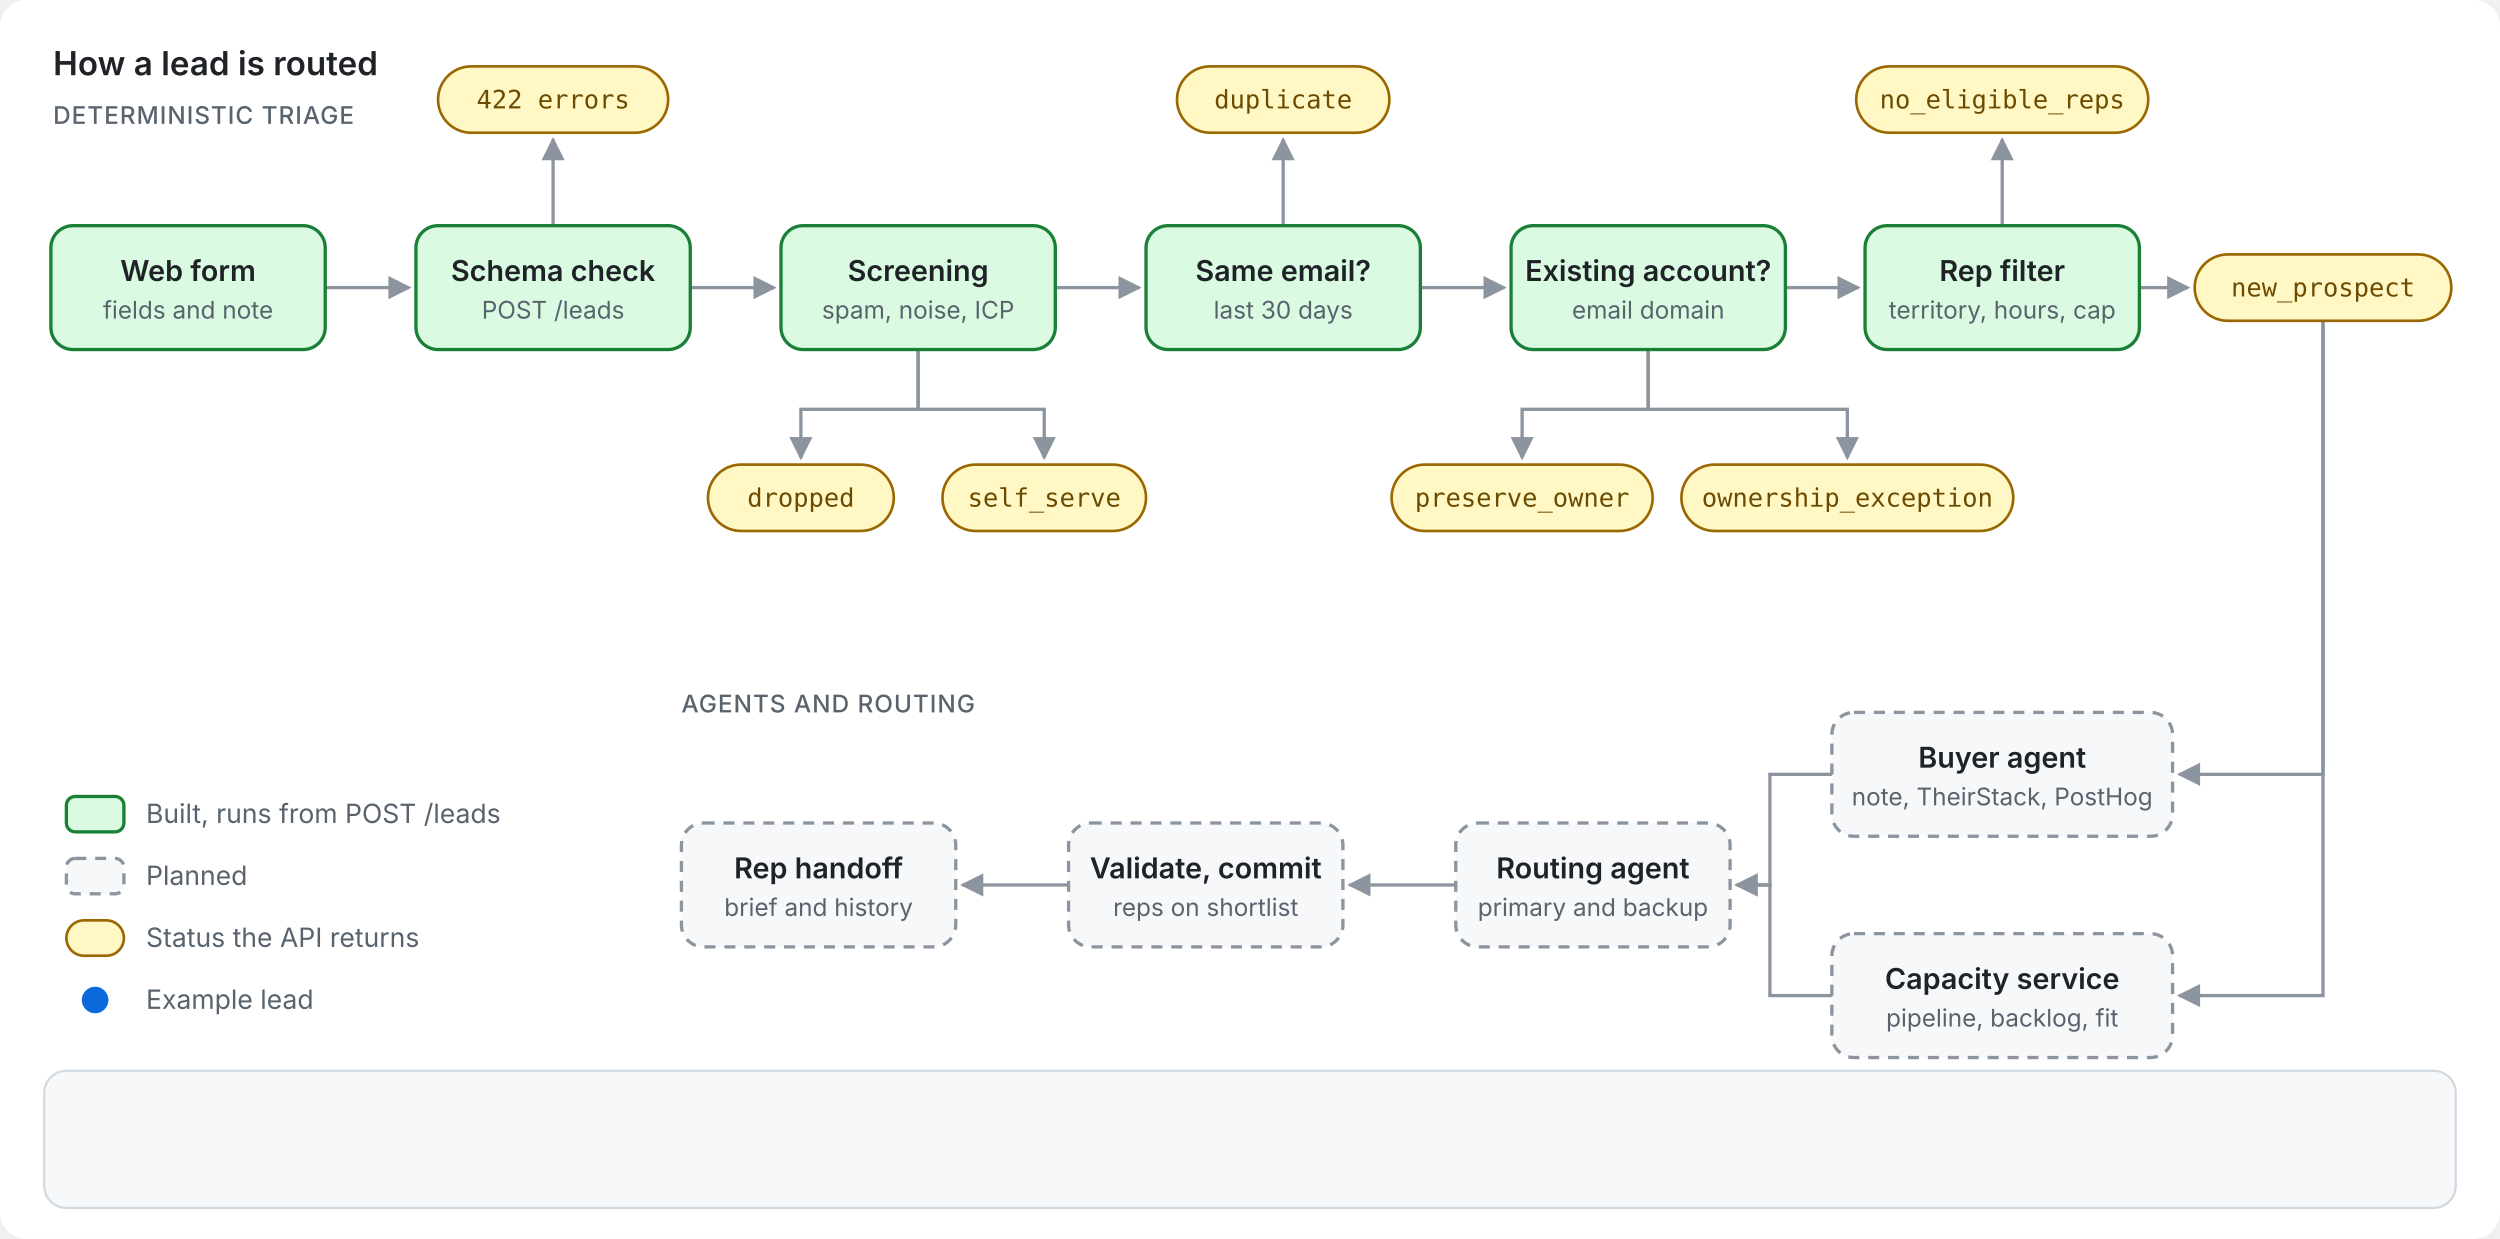
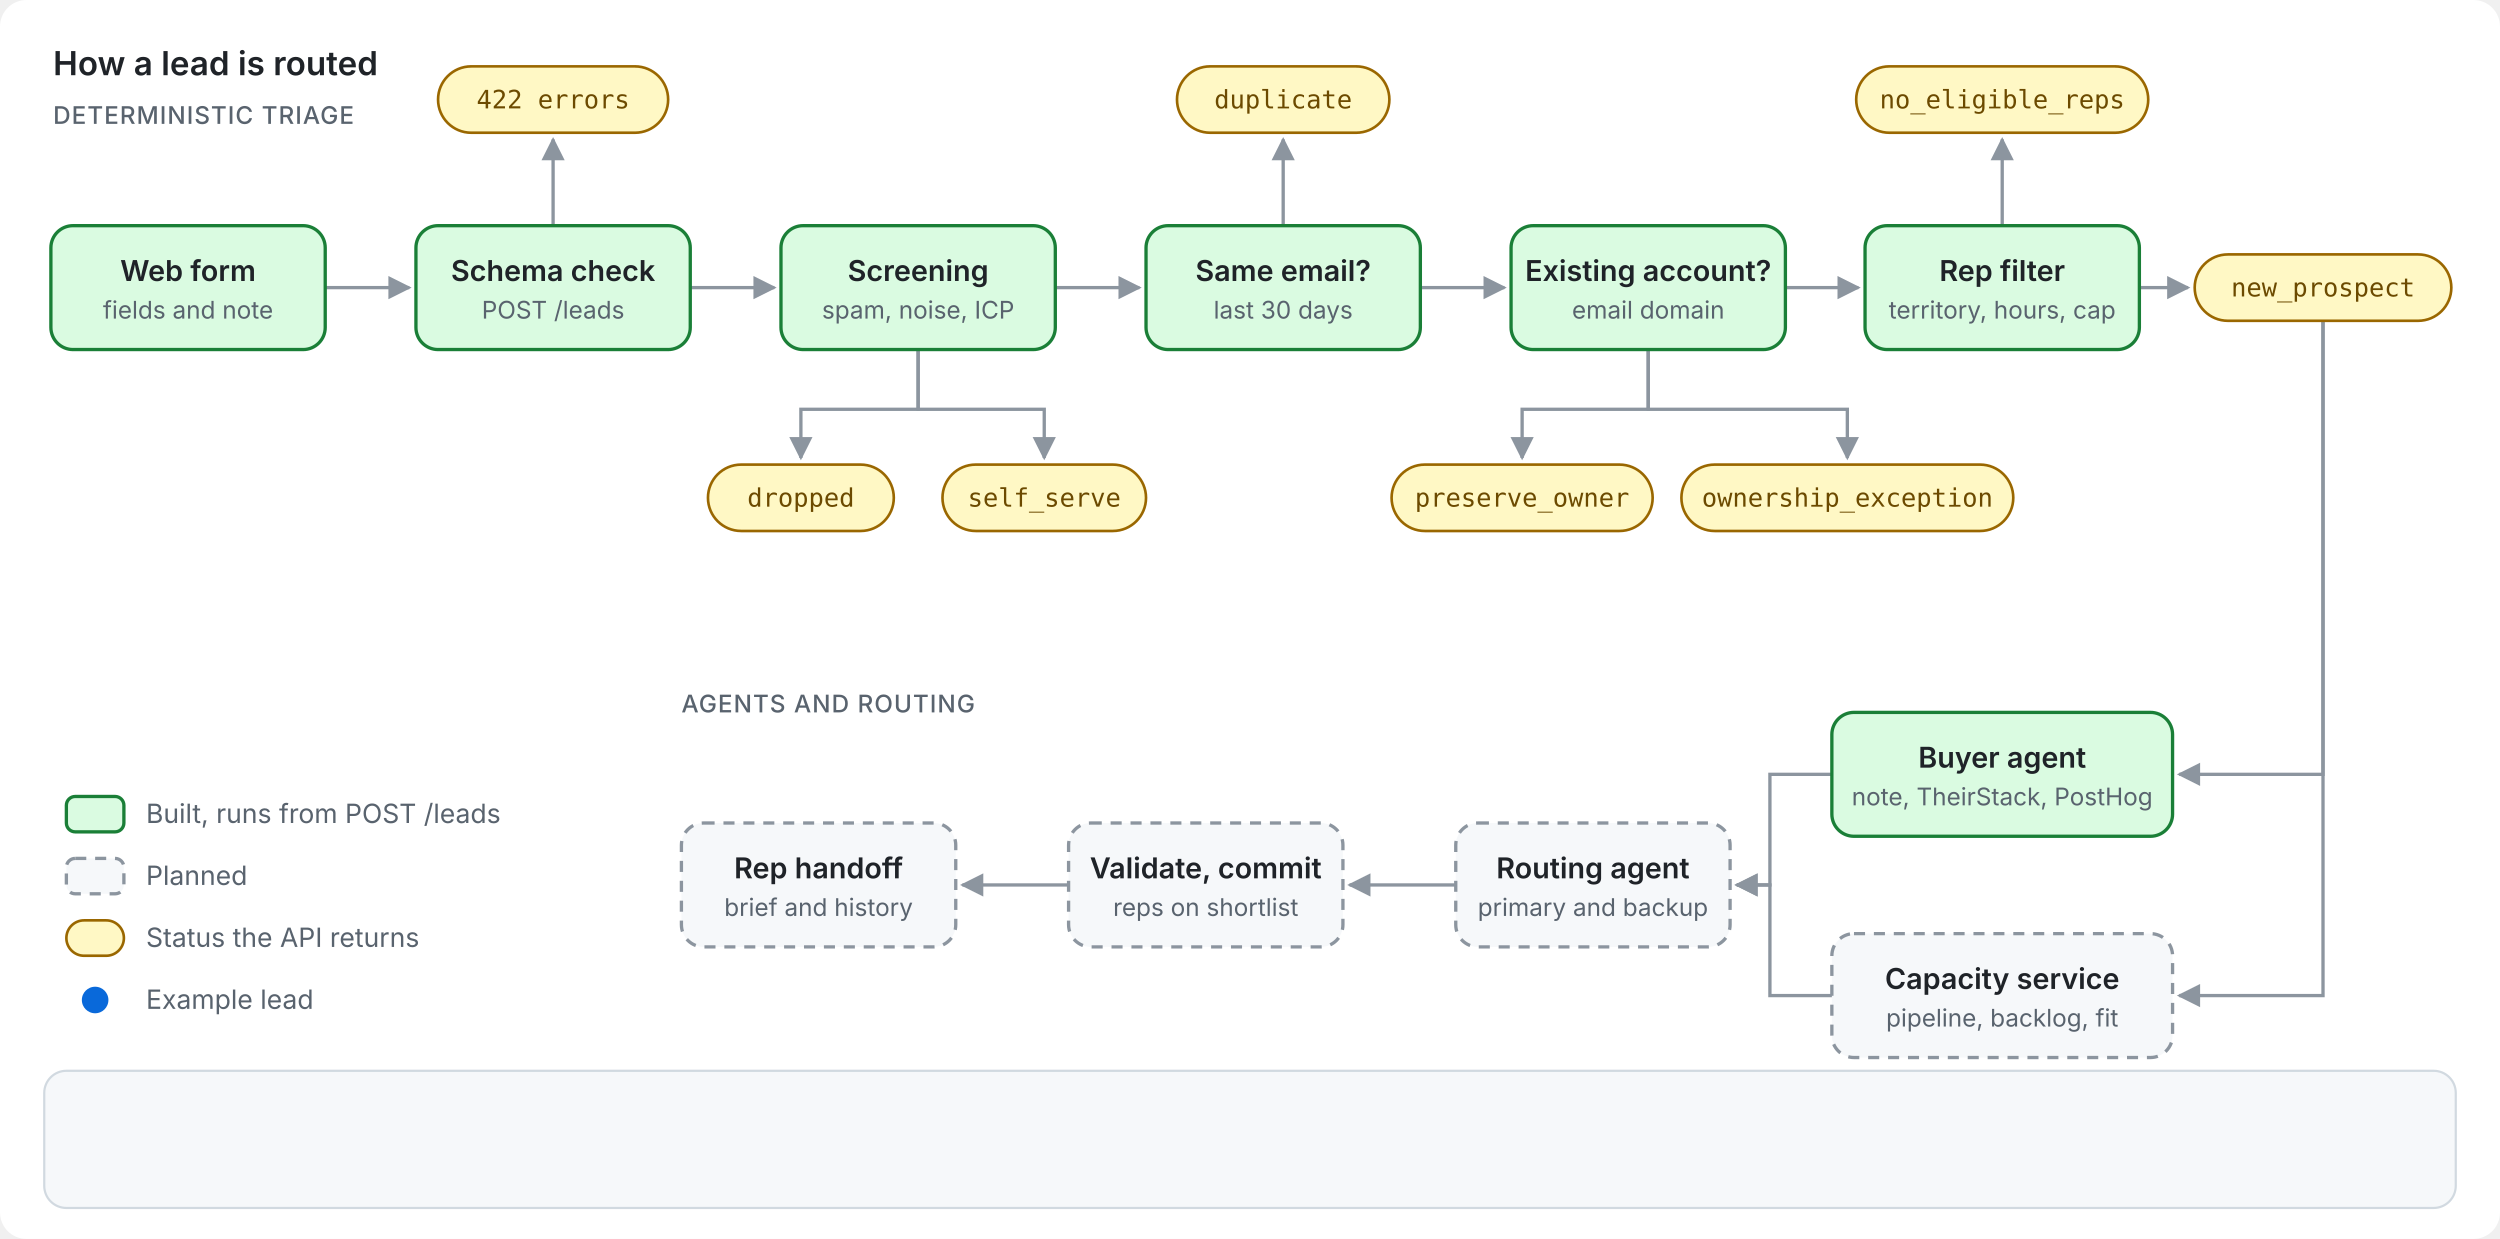
<svg xmlns="http://www.w3.org/2000/svg" viewBox="0 0 1130 560" width="1130" height="560" role="img" aria-labelledby="t d">
  <style>
  .bg { fill: #ffffff; }
  .title { fill: #1f2328; font: 600 15px system-ui, -apple-system, "Segoe UI", sans-serif; }
  .lane { fill: #59636e; font: 500 11px system-ui, -apple-system, "Segoe UI", sans-serif; letter-spacing: .04em; }
  .node { fill: #dafbe1; stroke: #1a7f37; stroke-width: 1.5; }
  .node.planned { fill: #f6f8fa; stroke: #8c959f; stroke-dasharray: 5 4; }
  .ntitle { fill: #1f2328; font: 600 13px system-ui, -apple-system, "Segoe UI", sans-serif; }
  .nsub { fill: #59636e; font: 400 11px system-ui, -apple-system, "Segoe UI", sans-serif; }
  .status { fill: #fff8c5; stroke: #9a6700; stroke-width: 1.2; }
  .stext { fill: #6c4a00; font: 500 11.5px ui-monospace, SFMono-Regular, Menlo, monospace; }
  .edge { fill: none; stroke: #8c959f; stroke-width: 1.5; }
  .arrow { fill: #8c959f; }
  .lit-edge { fill: none; stroke: #0969da; stroke-width: 3.5; stroke-linecap: round; stroke-linejoin: round; }
  .lit-node { fill: none; stroke: #0969da; stroke-width: 2.5; stroke-opacity: .5; }
  .act-node { fill: #0969da; fill-opacity: .14; stroke: #0969da; stroke-width: 3.5; }
  .token { fill: #0969da; stroke: #ffffff; stroke-width: 2; }
  .tlabel { fill: #0969da; font: 600 12px system-ui, -apple-system, "Segoe UI", sans-serif;
            paint-order: stroke; stroke: #ffffff; stroke-width: 4px; stroke-linejoin: round; }
  .cbox { fill: #f6f8fa; stroke: #d1d9e0; }
  .cwho { fill: #0969da; font: 600 14px system-ui, -apple-system, "Segoe UI", sans-serif; }
  .ctext { fill: #1f2328; font: 400 14px system-ui, -apple-system, "Segoe UI", sans-serif; }
  .ltext { fill: #59636e; font: 400 12px system-ui, -apple-system, "Segoe UI", sans-serif; }
  @media (prefers-color-scheme: dark) {
    .bg { fill: #0d1117; }
    .title, .ntitle, .ctext { fill: #e6edf3; }
    .lane, .nsub, .ltext { fill: #9198a1; }
    .node { fill: #0f2e1b; stroke: #3fb950; }
    .node.planned { fill: #151b23; stroke: #656c76; }
    .status { fill: #2e2404; stroke: #bb8009; }
    .stext { fill: #e3b341; }
    .edge { stroke: #3d444d; }
    .arrow { fill: #3d444d; }
    .lit-edge, .lit-node { stroke: #4493f8; }
    .act-node { fill: #4493f8; stroke: #4493f8; fill-opacity: .2; }
    .token { fill: #4493f8; stroke: #0d1117; }
    .tlabel { fill: #4493f8; stroke: #0d1117; }
    .cbox { fill: #151b23; stroke: #3d444d; }
    .cwho { fill: #4493f8; }
  }
</style>
  <defs>
    <marker id="arrow" viewBox="0 0 10 10" refX="9" refY="5" markerWidth="7" markerHeight="7" orient="auto-start-reverse">
      <path class="arrow" d="M0,0 L10,5 L0,10 z" />
    </marker>
  </defs>
  <rect class="bg" width="1130" height="560" rx="12" />
  <text class="title" x="24" y="34">How a lead is routed</text>
  <text class="lane" x="24" y="56">DETERMINISTIC TRIAGE</text>
  <text class="lane" x="308" y="322">AGENTS AND ROUTING</text>
  <path class="edge" marker-end="url(#arrow)" d="M85,130 L185,130" />
  <path class="edge" marker-end="url(#arrow)" d="M250,130 L350,130" />
  <path class="edge" marker-end="url(#arrow)" d="M415,130 L515,130" />
  <path class="edge" marker-end="url(#arrow)" d="M580,130 L680,130" />
  <path class="edge" marker-end="url(#arrow)" d="M745,130 L840,130" />
  <path class="edge" marker-end="url(#arrow)" d="M905,130 L989,130" />
  <path class="edge" marker-end="url(#arrow)" d="M250,130 L250,63" />
  <path class="edge" marker-end="url(#arrow)" d="M415,130 L415,185 L362,185 L362,207" />
  <path class="edge" marker-end="url(#arrow)" d="M415,130 L415,185 L472,185 L472,207" />
  <path class="edge" marker-end="url(#arrow)" d="M580,130 L580,63" />
  <path class="edge" marker-end="url(#arrow)" d="M745,130 L745,185 L688,185 L688,207" />
  <path class="edge" marker-end="url(#arrow)" d="M745,130 L745,185 L835,185 L835,207" />
  <path class="edge" marker-end="url(#arrow)" d="M905,130 L905,63" />
  <path class="edge" marker-end="url(#arrow)" d="M1050,130 L1050,350 L985,350" />
  <path class="edge" marker-end="url(#arrow)" d="M1050,130 L1050,450 L985,450" />
  <path class="edge" marker-end="url(#arrow)" d="M905,350 L800,350 L800,400 L785,400" />
  <path class="edge" marker-end="url(#arrow)" d="M905,450 L800,450 L800,400 L785,400" />
  <path class="edge" marker-end="url(#arrow)" d="M720,400 L610,400" />
  <path class="edge" marker-end="url(#arrow)" d="M545,400 L435,400" />
  <path class="lit-edge" opacity="0" d="M85,130 L250,130">
    <animate attributeName="opacity" dur="125.66s" repeatCount="indefinite" calcMode="discrete" keyTimes="0;0.024;0.347;0.379;0.477;0.509;0.608;0.64;0.799;0.831;0.992" values="0;1;0;1;0;1;0;1;0;1;0" />
  </path>
  <path class="lit-edge" opacity="0" d="M250,130 L415,130">
    <animate attributeName="opacity" dur="125.66s" repeatCount="indefinite" calcMode="discrete" keyTimes="0;0.054;0.347;0.409;0.477;0.539;0.608;0.67;0.799;0.862;0.992" values="0;1;0;1;0;1;0;1;0;1;0" />
  </path>
  <path class="lit-edge" opacity="0" d="M415,130 L580,130">
    <animate attributeName="opacity" dur="125.66s" repeatCount="indefinite" calcMode="discrete" keyTimes="0;0.085;0.347;0.701;0.799;0.892;0.992" values="0;1;0;1;0;1;0" />
  </path>
  <path class="lit-edge" opacity="0" d="M580,130 L745,130">
    <animate attributeName="opacity" dur="125.66s" repeatCount="indefinite" calcMode="discrete" keyTimes="0;0.115;0.347;0.731;0.799;0.922;0.992" values="0;1;0;1;0;1;0" />
  </path>
  <path class="lit-edge" opacity="0" d="M745,130 L905,130">
    <animate attributeName="opacity" dur="125.66s" repeatCount="indefinite" calcMode="discrete" keyTimes="0;0.146;0.347" values="0;1;0" />
  </path>
  <path class="lit-edge" opacity="0" d="M905,130 L1050,130">
    <animate attributeName="opacity" dur="125.66s" repeatCount="indefinite" calcMode="discrete" keyTimes="0;0.176;0.347" values="0;1;0" />
  </path>
  <path class="lit-edge" opacity="0" d="M415,130 L415,185 L362,185 L362,225">
    <animate attributeName="opacity" dur="125.66s" repeatCount="indefinite" calcMode="discrete" keyTimes="0;0.439;0.477" values="0;1;0" />
  </path>
  <path class="lit-edge" opacity="0" d="M415,130 L415,185 L472,185 L472,225">
    <animate attributeName="opacity" dur="125.66s" repeatCount="indefinite" calcMode="discrete" keyTimes="0;0.57;0.608" values="0;1;0" />
  </path>
  <path class="lit-edge" opacity="0" d="M745,130 L745,185 L688,185 L688,225">
    <animate attributeName="opacity" dur="125.66s" repeatCount="indefinite" calcMode="discrete" keyTimes="0;0.761;0.799" values="0;1;0" />
  </path>
  <path class="lit-edge" opacity="0" d="M745,130 L745,185 L835,185 L835,225">
    <animate attributeName="opacity" dur="125.66s" repeatCount="indefinite" calcMode="discrete" keyTimes="0;0.953;0.992" values="0;1;0" />
  </path>
  <path class="lit-edge" opacity="0" d="M1050,130 L1050,350 L905,350">
    <animate attributeName="opacity" dur="125.66s" repeatCount="indefinite" calcMode="discrete" keyTimes="0;0.206;0.347" values="0;1;0" />
  </path>
  <path class="lit-edge" opacity="0" d="M1050,130 L1050,450 L905,450">
    <animate attributeName="opacity" dur="125.66s" repeatCount="indefinite" calcMode="discrete" keyTimes="0;0.206;0.347" values="0;1;0" />
  </path>
  <path class="lit-edge" opacity="0" d="M905,350 L800,350 L800,400 L720,400">
    <animate attributeName="opacity" dur="125.66s" repeatCount="indefinite" calcMode="discrete" keyTimes="0;0.244;0.347" values="0;1;0" />
  </path>
  <path class="lit-edge" opacity="0" d="M905,450 L800,450 L800,400 L720,400">
    <animate attributeName="opacity" dur="125.66s" repeatCount="indefinite" calcMode="discrete" keyTimes="0;0.244;0.347" values="0;1;0" />
  </path>
  <path class="lit-edge" opacity="0" d="M720,400 L545,400">
    <animate attributeName="opacity" dur="125.66s" repeatCount="indefinite" calcMode="discrete" keyTimes="0;0.277;0.347" values="0;1;0" />
  </path>
  <path class="lit-edge" opacity="0" d="M545,400 L370,400">
    <animate attributeName="opacity" dur="125.66s" repeatCount="indefinite" calcMode="discrete" keyTimes="0;0.308;0.347" values="0;1;0" />
  </path>
  <g opacity="0">
    <animate attributeName="opacity" dur="125.66s" repeatCount="indefinite" calcMode="discrete" keyTimes="0;0.347" values="1;0" />
    <animateMotion dur="125.66s" repeatCount="indefinite" calcMode="linear" keyTimes="0;0.024;0.03;0.054;0.061;0.085;0.091;0.115;0.122;0.146;0.152;0.176;0.182;0.206;0.22;0.244;0.253;0.277;0.284;0.308;0.315;0.347;1" keyPoints="0;0;0.086;0.086;0.172;0.172;0.258;0.258;0.345;0.345;0.428;0.428;0.504;0.504;0.695;0.695;0.817;0.817;0.909;0.909;1;1;1" path="M85,130 L250,130 L415,130 L580,130 L745,130 L905,130 L1050,130 L1050,350 L905,350 L800,350 L800,400 L720,400 L545,400 L370,400" />
    <circle class="token" r="8" />
    <text class="tlabel" x="12" y="-12">Elena</text>
  </g>
  <g opacity="0">
    <animate attributeName="opacity" dur="125.66s" repeatCount="indefinite" calcMode="discrete" keyTimes="0;0.206;0.253" values="0;1;0" />
    <animateMotion dur="125.66s" repeatCount="indefinite" calcMode="linear" keyTimes="0;0.206;0.22;0.244;0.253;1" keyPoints="0;0;0.664;0.664;1;1" path="M1050,130 L1050,450 L905,450 L800,450 L800,400 L720,400" />
    <circle class="token" r="8" />
  </g>
  <g opacity="0">
    <animate attributeName="opacity" dur="125.66s" repeatCount="indefinite" calcMode="discrete" keyTimes="0;0.355;0.477" values="0;1;0" />
    <animateMotion dur="125.66s" repeatCount="indefinite" calcMode="linear" keyTimes="0;0.355;0.379;0.385;0.409;0.416;0.439;0.445;0.477;1" keyPoints="0;0;0;0.345;0.345;0.69;0.69;1;1;1" path="M85,130 L250,130 L415,130 L415,185 L362,185 L362,225" />
    <circle class="token" r="8" />
    <text class="tlabel" x="12" y="-12">Test Bot</text>
  </g>
  <g opacity="0">
    <animate attributeName="opacity" dur="125.66s" repeatCount="indefinite" calcMode="discrete" keyTimes="0;0.485;0.608" values="0;1;0" />
    <animateMotion dur="125.66s" repeatCount="indefinite" calcMode="linear" keyTimes="0;0.485;0.509;0.516;0.539;0.546;0.57;0.576;0.608;1" keyPoints="0;0;0;0.342;0.342;0.685;0.685;1;1;1" path="M85,130 L250,130 L415,130 L415,185 L472,185 L472,225" />
    <circle class="token" r="8" />
    <text class="tlabel" x="12" y="-12">Alex</text>
  </g>
  <g opacity="0">
    <animate attributeName="opacity" dur="125.66s" repeatCount="indefinite" calcMode="discrete" keyTimes="0;0.616;0.799" values="0;1;0" />
    <animateMotion dur="125.66s" repeatCount="indefinite" calcMode="linear" keyTimes="0;0.616;0.64;0.646;0.67;0.677;0.701;0.707;0.731;0.738;0.761;0.767;0.799;1" keyPoints="0;0;0;0.203;0.203;0.406;0.406;0.61;0.61;0.813;0.813;1;1;1" path="M85,130 L250,130 L415,130 L580,130 L745,130 L745,185 L688,185 L688,225" />
    <circle class="token" r="8" />
    <text class="tlabel" x="12" y="-12">Priya</text>
  </g>
  <g opacity="0">
    <animate attributeName="opacity" dur="125.66s" repeatCount="indefinite" calcMode="discrete" keyTimes="0;0.807;0.992" values="0;1;0" />
    <animateMotion dur="125.66s" repeatCount="indefinite" calcMode="linear" keyTimes="0;0.807;0.831;0.838;0.862;0.868;0.892;0.899;0.922;0.929;0.953;0.96;0.992;1" keyPoints="0;0;0;0.195;0.195;0.391;0.391;0.586;0.586;0.781;0.781;1;1;1" path="M85,130 L250,130 L415,130 L580,130 L745,130 L745,185 L835,185 L835,225" />
    <circle class="token" r="8" />
    <text class="tlabel" x="12" y="-12">Sam</text>
  </g>
  <rect class="node" x="23" y="102" width="124" height="56" rx="10" />
  <text class="ntitle" x="85" y="127" text-anchor="middle">Web form</text>
  <text class="nsub" x="85" y="144" text-anchor="middle">fields and note</text>
  <rect class="node" x="188" y="102" width="124" height="56" rx="10" />
  <text class="ntitle" x="250" y="127" text-anchor="middle">Schema check</text>
  <text class="nsub" x="250" y="144" text-anchor="middle">POST /leads</text>
  <rect class="node" x="353" y="102" width="124" height="56" rx="10" />
  <text class="ntitle" x="415" y="127" text-anchor="middle">Screening</text>
  <text class="nsub" x="415" y="144" text-anchor="middle">spam, noise, ICP</text>
  <rect class="node" x="518" y="102" width="124" height="56" rx="10" />
  <text class="ntitle" x="580" y="127" text-anchor="middle">Same email?</text>
  <text class="nsub" x="580" y="144" text-anchor="middle">last 30 days</text>
  <rect class="node" x="683" y="102" width="124" height="56" rx="10" />
  <text class="ntitle" x="745" y="127" text-anchor="middle">Existing account?</text>
  <text class="nsub" x="745" y="144" text-anchor="middle">email domain</text>
  <rect class="node" x="843" y="102" width="124" height="56" rx="10" />
  <text class="ntitle" x="905" y="127" text-anchor="middle">Rep filter</text>
  <text class="nsub" x="905" y="144" text-anchor="middle">territory, hours, cap</text>
-   <rect class="node planned" x="828" y="322" width="154" height="56" rx="10" />
+   <rect class="node" x="828" y="322" width="154" height="56" rx="10" />
  <text class="ntitle" x="905" y="347" text-anchor="middle">Buyer agent</text>
  <text class="nsub" x="905" y="364" text-anchor="middle">note, TheirStack, PostHog</text>
  <rect class="node planned" x="828" y="422" width="154" height="56" rx="10" />
  <text class="ntitle" x="905" y="447" text-anchor="middle">Capacity service</text>
  <text class="nsub" x="905" y="464" text-anchor="middle">pipeline, backlog, fit</text>
  <rect class="node planned" x="658" y="372" width="124" height="56" rx="10" />
  <text class="ntitle" x="720" y="397" text-anchor="middle">Routing agent</text>
  <text class="nsub" x="720" y="414" text-anchor="middle">primary and backup</text>
  <rect class="node planned" x="483" y="372" width="124" height="56" rx="10" />
  <text class="ntitle" x="545" y="397" text-anchor="middle">Validate, commit</text>
  <text class="nsub" x="545" y="414" text-anchor="middle">reps on shortlist</text>
  <rect class="node planned" x="308" y="372" width="124" height="56" rx="10" />
  <text class="ntitle" x="370" y="397" text-anchor="middle">Rep handoff</text>
  <text class="nsub" x="370" y="414" text-anchor="middle">brief and history</text>
  <rect class="status" x="198" y="30" width="104" height="30" rx="15" />
  <text class="stext" x="250" y="49" text-anchor="middle">422 errors</text>
  <rect class="status" x="320" y="210" width="84" height="30" rx="15" />
  <text class="stext" x="362" y="229" text-anchor="middle">dropped</text>
  <rect class="status" x="426" y="210" width="92" height="30" rx="15" />
  <text class="stext" x="472" y="229" text-anchor="middle">self_serve</text>
  <rect class="status" x="532" y="30" width="96" height="30" rx="15" />
  <text class="stext" x="580" y="49" text-anchor="middle">duplicate</text>
  <rect class="status" x="629" y="210" width="118" height="30" rx="15" />
  <text class="stext" x="688" y="229" text-anchor="middle">preserve_owner</text>
  <rect class="status" x="760" y="210" width="150" height="30" rx="15" />
  <text class="stext" x="835" y="229" text-anchor="middle">ownership_exception</text>
  <rect class="status" x="839" y="30" width="132" height="30" rx="15" />
  <text class="stext" x="905" y="49" text-anchor="middle">no_eligible_reps</text>
  <rect class="status" x="992" y="115" width="116" height="30" rx="15" />
  <text class="stext" x="1050" y="134" text-anchor="middle">new_prospect</text>
  <rect class="lit-node" opacity="0" x="20" y="99" width="130" height="62" rx="13">
    <animate attributeName="opacity" dur="125.66s" repeatCount="indefinite" calcMode="discrete" keyTimes="0;0.347;0.355;0.477;0.485;0.608;0.616;0.799;0.807;0.992" values="1;0;1;0;1;0;1;0;1;0" />
  </rect>
  <rect class="lit-node" opacity="0" x="185" y="99" width="130" height="62" rx="13">
    <animate attributeName="opacity" dur="125.66s" repeatCount="indefinite" calcMode="discrete" keyTimes="0;0.03;0.347;0.385;0.477;0.516;0.608;0.646;0.799;0.838;0.992" values="0;1;0;1;0;1;0;1;0;1;0" />
  </rect>
  <rect class="lit-node" opacity="0" x="350" y="99" width="130" height="62" rx="13">
    <animate attributeName="opacity" dur="125.66s" repeatCount="indefinite" calcMode="discrete" keyTimes="0;0.061;0.347;0.416;0.477;0.546;0.608;0.677;0.799;0.868;0.992" values="0;1;0;1;0;1;0;1;0;1;0" />
  </rect>
  <rect class="lit-node" opacity="0" x="515" y="99" width="130" height="62" rx="13">
    <animate attributeName="opacity" dur="125.66s" repeatCount="indefinite" calcMode="discrete" keyTimes="0;0.091;0.347;0.707;0.799;0.899;0.992" values="0;1;0;1;0;1;0" />
  </rect>
  <rect class="lit-node" opacity="0" x="680" y="99" width="130" height="62" rx="13">
    <animate attributeName="opacity" dur="125.66s" repeatCount="indefinite" calcMode="discrete" keyTimes="0;0.122;0.347;0.738;0.799;0.929;0.992" values="0;1;0;1;0;1;0" />
  </rect>
  <rect class="lit-node" opacity="0" x="840" y="99" width="130" height="62" rx="13">
    <animate attributeName="opacity" dur="125.66s" repeatCount="indefinite" calcMode="discrete" keyTimes="0;0.152;0.347" values="0;1;0" />
  </rect>
  <rect class="lit-node" opacity="0" x="825" y="319" width="160" height="62" rx="13">
    <animate attributeName="opacity" dur="125.66s" repeatCount="indefinite" calcMode="discrete" keyTimes="0;0.22;0.347" values="0;1;0" />
  </rect>
  <rect class="lit-node" opacity="0" x="825" y="419" width="160" height="62" rx="13">
    <animate attributeName="opacity" dur="125.66s" repeatCount="indefinite" calcMode="discrete" keyTimes="0;0.22;0.347" values="0;1;0" />
  </rect>
  <rect class="lit-node" opacity="0" x="655" y="369" width="130" height="62" rx="13">
    <animate attributeName="opacity" dur="125.66s" repeatCount="indefinite" calcMode="discrete" keyTimes="0;0.253;0.347" values="0;1;0" />
  </rect>
  <rect class="lit-node" opacity="0" x="480" y="369" width="130" height="62" rx="13">
    <animate attributeName="opacity" dur="125.66s" repeatCount="indefinite" calcMode="discrete" keyTimes="0;0.284;0.347" values="0;1;0" />
  </rect>
  <rect class="lit-node" opacity="0" x="305" y="369" width="130" height="62" rx="13">
    <animate attributeName="opacity" dur="125.66s" repeatCount="indefinite" calcMode="discrete" keyTimes="0;0.315;0.347" values="0;1;0" />
  </rect>
  <rect class="lit-node" opacity="0" x="317" y="207" width="90" height="36" rx="18">
    <animate attributeName="opacity" dur="125.66s" repeatCount="indefinite" calcMode="discrete" keyTimes="0;0.445;0.477" values="0;1;0" />
  </rect>
  <rect class="lit-node" opacity="0" x="423" y="207" width="98" height="36" rx="18">
    <animate attributeName="opacity" dur="125.66s" repeatCount="indefinite" calcMode="discrete" keyTimes="0;0.576;0.608" values="0;1;0" />
  </rect>
  <rect class="lit-node" opacity="0" x="626" y="207" width="124" height="36" rx="18">
    <animate attributeName="opacity" dur="125.66s" repeatCount="indefinite" calcMode="discrete" keyTimes="0;0.767;0.799" values="0;1;0" />
  </rect>
  <rect class="lit-node" opacity="0" x="757" y="207" width="156" height="36" rx="18">
    <animate attributeName="opacity" dur="125.66s" repeatCount="indefinite" calcMode="discrete" keyTimes="0;0.96;0.992" values="0;1;0" />
  </rect>
  <rect class="lit-node" opacity="0" x="989" y="112" width="122" height="36" rx="18">
    <animate attributeName="opacity" dur="125.66s" repeatCount="indefinite" calcMode="discrete" keyTimes="0;0.182;0.347" values="0;1;0" />
  </rect>
  <rect class="act-node" opacity="0" x="20" y="99" width="130" height="62" rx="13">
    <animate attributeName="opacity" dur="125.66s" repeatCount="indefinite" calcMode="discrete" keyTimes="0;0.024;0.355;0.379;0.485;0.509;0.616;0.64;0.807;0.831" values="1;0;1;0;1;0;1;0;1;0" />
  </rect>
  <rect class="act-node" opacity="0" x="185" y="99" width="130" height="62" rx="13">
    <animate attributeName="opacity" dur="125.66s" repeatCount="indefinite" calcMode="discrete" keyTimes="0;0.03;0.054;0.385;0.409;0.516;0.539;0.646;0.67;0.838;0.862" values="0;1;0;1;0;1;0;1;0;1;0" />
  </rect>
  <rect class="act-node" opacity="0" x="350" y="99" width="130" height="62" rx="13">
    <animate attributeName="opacity" dur="125.66s" repeatCount="indefinite" calcMode="discrete" keyTimes="0;0.061;0.085;0.416;0.439;0.546;0.57;0.677;0.701;0.868;0.892" values="0;1;0;1;0;1;0;1;0;1;0" />
  </rect>
  <rect class="act-node" opacity="0" x="515" y="99" width="130" height="62" rx="13">
    <animate attributeName="opacity" dur="125.66s" repeatCount="indefinite" calcMode="discrete" keyTimes="0;0.091;0.115;0.707;0.731;0.899;0.922" values="0;1;0;1;0;1;0" />
  </rect>
  <rect class="act-node" opacity="0" x="680" y="99" width="130" height="62" rx="13">
    <animate attributeName="opacity" dur="125.66s" repeatCount="indefinite" calcMode="discrete" keyTimes="0;0.122;0.146;0.738;0.761;0.929;0.953" values="0;1;0;1;0;1;0" />
  </rect>
  <rect class="act-node" opacity="0" x="840" y="99" width="130" height="62" rx="13">
    <animate attributeName="opacity" dur="125.66s" repeatCount="indefinite" calcMode="discrete" keyTimes="0;0.152;0.176" values="0;1;0" />
  </rect>
  <rect class="act-node" opacity="0" x="825" y="319" width="160" height="62" rx="13">
    <animate attributeName="opacity" dur="125.66s" repeatCount="indefinite" calcMode="discrete" keyTimes="0;0.22;0.244" values="0;1;0" />
  </rect>
  <rect class="act-node" opacity="0" x="825" y="419" width="160" height="62" rx="13">
    <animate attributeName="opacity" dur="125.66s" repeatCount="indefinite" calcMode="discrete" keyTimes="0;0.22;0.244" values="0;1;0" />
  </rect>
  <rect class="act-node" opacity="0" x="655" y="369" width="130" height="62" rx="13">
    <animate attributeName="opacity" dur="125.66s" repeatCount="indefinite" calcMode="discrete" keyTimes="0;0.253;0.277" values="0;1;0" />
  </rect>
  <rect class="act-node" opacity="0" x="480" y="369" width="130" height="62" rx="13">
    <animate attributeName="opacity" dur="125.66s" repeatCount="indefinite" calcMode="discrete" keyTimes="0;0.284;0.308" values="0;1;0" />
  </rect>
  <rect class="act-node" opacity="0" x="305" y="369" width="130" height="62" rx="13">
    <animate attributeName="opacity" dur="125.66s" repeatCount="indefinite" calcMode="discrete" keyTimes="0;0.315;0.347" values="0;1;0" />
  </rect>
  <rect class="act-node" opacity="0" x="317" y="207" width="90" height="36" rx="18">
    <animate attributeName="opacity" dur="125.66s" repeatCount="indefinite" calcMode="discrete" keyTimes="0;0.445;0.477" values="0;1;0" />
  </rect>
  <rect class="act-node" opacity="0" x="423" y="207" width="98" height="36" rx="18">
    <animate attributeName="opacity" dur="125.66s" repeatCount="indefinite" calcMode="discrete" keyTimes="0;0.576;0.608" values="0;1;0" />
  </rect>
  <rect class="act-node" opacity="0" x="626" y="207" width="124" height="36" rx="18">
    <animate attributeName="opacity" dur="125.66s" repeatCount="indefinite" calcMode="discrete" keyTimes="0;0.767;0.799" values="0;1;0" />
  </rect>
  <rect class="act-node" opacity="0" x="757" y="207" width="156" height="36" rx="18">
    <animate attributeName="opacity" dur="125.66s" repeatCount="indefinite" calcMode="discrete" keyTimes="0;0.96;0.992" values="0;1;0" />
  </rect>
  <rect class="act-node" opacity="0" x="989" y="112" width="122" height="36" rx="18">
    <animate attributeName="opacity" dur="125.66s" repeatCount="indefinite" calcMode="discrete" keyTimes="0;0.182;0.206" values="0;1;0" />
  </rect>
  <rect class="node" x="30" y="360" width="26" height="16" rx="4" />
  <text class="ltext" x="66" y="372">Built, runs from POST /leads</text>
  <rect class="node planned" x="30" y="388" width="26" height="16" rx="4" />
  <text class="ltext" x="66" y="400">Planned</text>
  <rect class="status" x="30" y="416" width="26" height="16" rx="8" />
  <text class="ltext" x="66" y="428">Status the API returns</text>
  <circle class="token" cx="43" cy="452" r="7" />
  <text class="ltext" x="66" y="456">Example lead</text>
  <rect class="cbox" x="20" y="484" width="1090" height="62" rx="10" />
  <text class="cwho" x="40" y="508" opacity="0">Elena Rostova, FinPay (Spain)<animate attributeName="opacity" dur="125.66s" repeatCount="indefinite" calcMode="discrete" keyTimes="0;0.347" values="1;0" />
  </text>
  <text class="ctext" x="40" y="531" opacity="0">Submits the form: Intercom contract ends in 2 weeks, needs 40 seats before Q1<animate attributeName="opacity" dur="125.66s" repeatCount="indefinite" calcMode="discrete" keyTimes="0;0.03" values="1;0" />
  </text>
  <text class="ctext" x="40" y="531" opacity="0">Schema valid: required fields, work email, phone, company size<animate attributeName="opacity" dur="125.66s" repeatCount="indefinite" calcMode="discrete" keyTimes="0;0.03;0.061" values="0;1;0" />
  </text>
  <text class="ctext" x="40" y="531" opacity="0">Passes screening: not a test, competitor, or non-ICP submission<animate attributeName="opacity" dur="125.66s" repeatCount="indefinite" calcMode="discrete" keyTimes="0;0.061;0.091" values="0;1;0" />
  </text>
  <text class="ctext" x="40" y="531" opacity="0">No earlier submission from elena@finpay.es<animate attributeName="opacity" dur="125.66s" repeatCount="indefinite" calcMode="discrete" keyTimes="0;0.091;0.122" values="0;1;0" />
  </text>
  <text class="ctext" x="40" y="531" opacity="0">No existing account for finpay.es, so this is a new prospect<animate attributeName="opacity" dur="125.66s" repeatCount="indefinite" calcMode="discrete" keyTimes="0;0.122;0.152" values="0;1;0" />
  </text>
  <text class="ctext" x="40" y="531" opacity="0">5 eligible reps in EMEA-Southern: Mid-Market, Spanish, active, under cap, in hours<animate attributeName="opacity" dur="125.66s" repeatCount="indefinite" calcMode="discrete" keyTimes="0;0.152;0.182" values="0;1;0" />
  </text>
  <text class="ctext" x="40" y="531" opacity="0">The shortlist goes to both agents at once<animate attributeName="opacity" dur="125.66s" repeatCount="indefinite" calcMode="discrete" keyTimes="0;0.182;0.22" values="0;1;0" />
  </text>
-   <text class="ctext" x="40" y="531" opacity="0">In parallel: the buyer agent reads intent (workbook expects 95, High) and the capacity service scores the 5 reps<animate attributeName="opacity" dur="125.66s" repeatCount="indefinite" calcMode="discrete" keyTimes="0;0.22;0.253" values="0;1;0" />
+   <text class="ctext" x="40" y="531" opacity="0">In parallel: the buyer agent scores intent 98, High (workbook: 95) and the capacity service scores the 5 reps<animate attributeName="opacity" dur="125.66s" repeatCount="indefinite" calcMode="discrete" keyTimes="0;0.22;0.253" values="0;1;0" />
  </text>
  <text class="ctext" x="40" y="531" opacity="0">The routing agent proposes a primary and a backup rep from the 5<animate attributeName="opacity" dur="125.66s" repeatCount="indefinite" calcMode="discrete" keyTimes="0;0.253;0.284" values="0;1;0" />
  </text>
  <text class="ctext" x="40" y="531" opacity="0">Both reps are checked against the shortlist, then the assignment is committed<animate attributeName="opacity" dur="125.66s" repeatCount="indefinite" calcMode="discrete" keyTimes="0;0.284;0.315" values="0;1;0" />
  </text>
  <text class="ctext" x="40" y="531" opacity="0">The rep gets the buyer brief, and the decision is saved<animate attributeName="opacity" dur="125.66s" repeatCount="indefinite" calcMode="discrete" keyTimes="0;0.315;0.347" values="0;1;0" />
  </text>
  <text class="cwho" x="40" y="508" opacity="0">Test Bot, qa-automation-bot@test-domain-internal.org<animate attributeName="opacity" dur="125.66s" repeatCount="indefinite" calcMode="discrete" keyTimes="0;0.355;0.477" values="0;1;0" />
  </text>
  <text class="ctext" x="40" y="531" opacity="0">An automated staging test submits the form<animate attributeName="opacity" dur="125.66s" repeatCount="indefinite" calcMode="discrete" keyTimes="0;0.355;0.385" values="0;1;0" />
  </text>
  <text class="ctext" x="40" y="531" opacity="0">Schema valid<animate attributeName="opacity" dur="125.66s" repeatCount="indefinite" calcMode="discrete" keyTimes="0;0.385;0.416" values="0;1;0" />
  </text>
  <text class="ctext" x="40" y="531" opacity="0">Screening finds a test or bot address<animate attributeName="opacity" dur="125.66s" repeatCount="indefinite" calcMode="discrete" keyTimes="0;0.416;0.445" values="0;1;0" />
  </text>
  <text class="ctext" x="40" y="531" opacity="0">Dropped before any agent or rep sees it<animate attributeName="opacity" dur="125.66s" repeatCount="indefinite" calcMode="discrete" keyTimes="0;0.445;0.477" values="0;1;0" />
  </text>
  <text class="cwho" x="40" y="508" opacity="0">Alex Student, gmail.com, 1-15 people<animate attributeName="opacity" dur="125.66s" repeatCount="indefinite" calcMode="discrete" keyTimes="0;0.485;0.608" values="0;1;0" />
  </text>
  <text class="ctext" x="40" y="531" opacity="0">Asks about a chat widget for a college side project<animate attributeName="opacity" dur="125.66s" repeatCount="indefinite" calcMode="discrete" keyTimes="0;0.485;0.516" values="0;1;0" />
  </text>
  <text class="ctext" x="40" y="531" opacity="0">Schema valid<animate attributeName="opacity" dur="125.66s" repeatCount="indefinite" calcMode="discrete" keyTimes="0;0.516;0.546" values="0;1;0" />
  </text>
  <text class="ctext" x="40" y="531" opacity="0">Screening: company size 1-15 is below the sales-assisted segment<animate attributeName="opacity" dur="125.66s" repeatCount="indefinite" calcMode="discrete" keyTimes="0;0.546;0.576" values="0;1;0" />
  </text>
  <text class="ctext" x="40" y="531" opacity="0">Sent to self-serve<animate attributeName="opacity" dur="125.66s" repeatCount="indefinite" calcMode="discrete" keyTimes="0;0.576;0.608" values="0;1;0" />
  </text>
  <text class="cwho" x="40" y="508" opacity="0">Priya Shah, HarborPay (mock account)<animate attributeName="opacity" dur="125.66s" repeatCount="indefinite" calcMode="discrete" keyTimes="0;0.616;0.799" values="0;1;0" />
  </text>
  <text class="ctext" x="40" y="531" opacity="0">Asks to buy more licenses<animate attributeName="opacity" dur="125.66s" repeatCount="indefinite" calcMode="discrete" keyTimes="0;0.616;0.646" values="0;1;0" />
  </text>
  <text class="ctext" x="40" y="531" opacity="0">Schema valid<animate attributeName="opacity" dur="125.66s" repeatCount="indefinite" calcMode="discrete" keyTimes="0;0.646;0.677" values="0;1;0" />
  </text>
  <text class="ctext" x="40" y="531" opacity="0">Passes screening<animate attributeName="opacity" dur="125.66s" repeatCount="indefinite" calcMode="discrete" keyTimes="0;0.677;0.707" values="0;1;0" />
  </text>
  <text class="ctext" x="40" y="531" opacity="0">No earlier submission from this email<animate attributeName="opacity" dur="125.66s" repeatCount="indefinite" calcMode="discrete" keyTimes="0;0.707;0.738" values="0;1;0" />
  </text>
  <text class="ctext" x="40" y="531" opacity="0">harborpay.com is an existing customer owned by Mark Rivera (rep_002)<animate attributeName="opacity" dur="125.66s" repeatCount="indefinite" calcMode="discrete" keyTimes="0;0.738;0.767" values="0;1;0" />
  </text>
  <text class="ctext" x="40" y="531" opacity="0">Owner kept and a handoff brief generated, with no agent calls<animate attributeName="opacity" dur="125.66s" repeatCount="indefinite" calcMode="discrete" keyTimes="0;0.767;0.799" values="0;1;0" />
  </text>
  <text class="cwho" x="40" y="508" opacity="0">Sam Lee, Atlas Group (mock account)<animate attributeName="opacity" dur="125.66s" repeatCount="indefinite" calcMode="discrete" keyTimes="0;0.807;0.992" values="0;1;0" />
  </text>
  <text class="ctext" x="40" y="531" opacity="0">Asks about an enterprise compliance plan<animate attributeName="opacity" dur="125.66s" repeatCount="indefinite" calcMode="discrete" keyTimes="0;0.807;0.838" values="0;1;0" />
  </text>
  <text class="ctext" x="40" y="531" opacity="0">Schema valid<animate attributeName="opacity" dur="125.66s" repeatCount="indefinite" calcMode="discrete" keyTimes="0;0.838;0.868" values="0;1;0" />
  </text>
  <text class="ctext" x="40" y="531" opacity="0">Passes screening<animate attributeName="opacity" dur="125.66s" repeatCount="indefinite" calcMode="discrete" keyTimes="0;0.868;0.899" values="0;1;0" />
  </text>
  <text class="ctext" x="40" y="531" opacity="0">No earlier submission from this email<animate attributeName="opacity" dur="125.66s" repeatCount="indefinite" calcMode="discrete" keyTimes="0;0.899;0.929" values="0;1;0" />
  </text>
  <text class="ctext" x="40" y="531" opacity="0">atlasgroup.com has two accounts with different owners: rep_009 and rep_038<animate attributeName="opacity" dur="125.66s" repeatCount="indefinite" calcMode="discrete" keyTimes="0;0.929;0.96" values="0;1;0" />
  </text>
  <text class="ctext" x="40" y="531" opacity="0">Sent to RevOps as an ownership exception, listing both owners<animate attributeName="opacity" dur="125.66s" repeatCount="indefinite" calcMode="discrete" keyTimes="0;0.96;0.992" values="0;1;0" />
  </text>
</svg>
